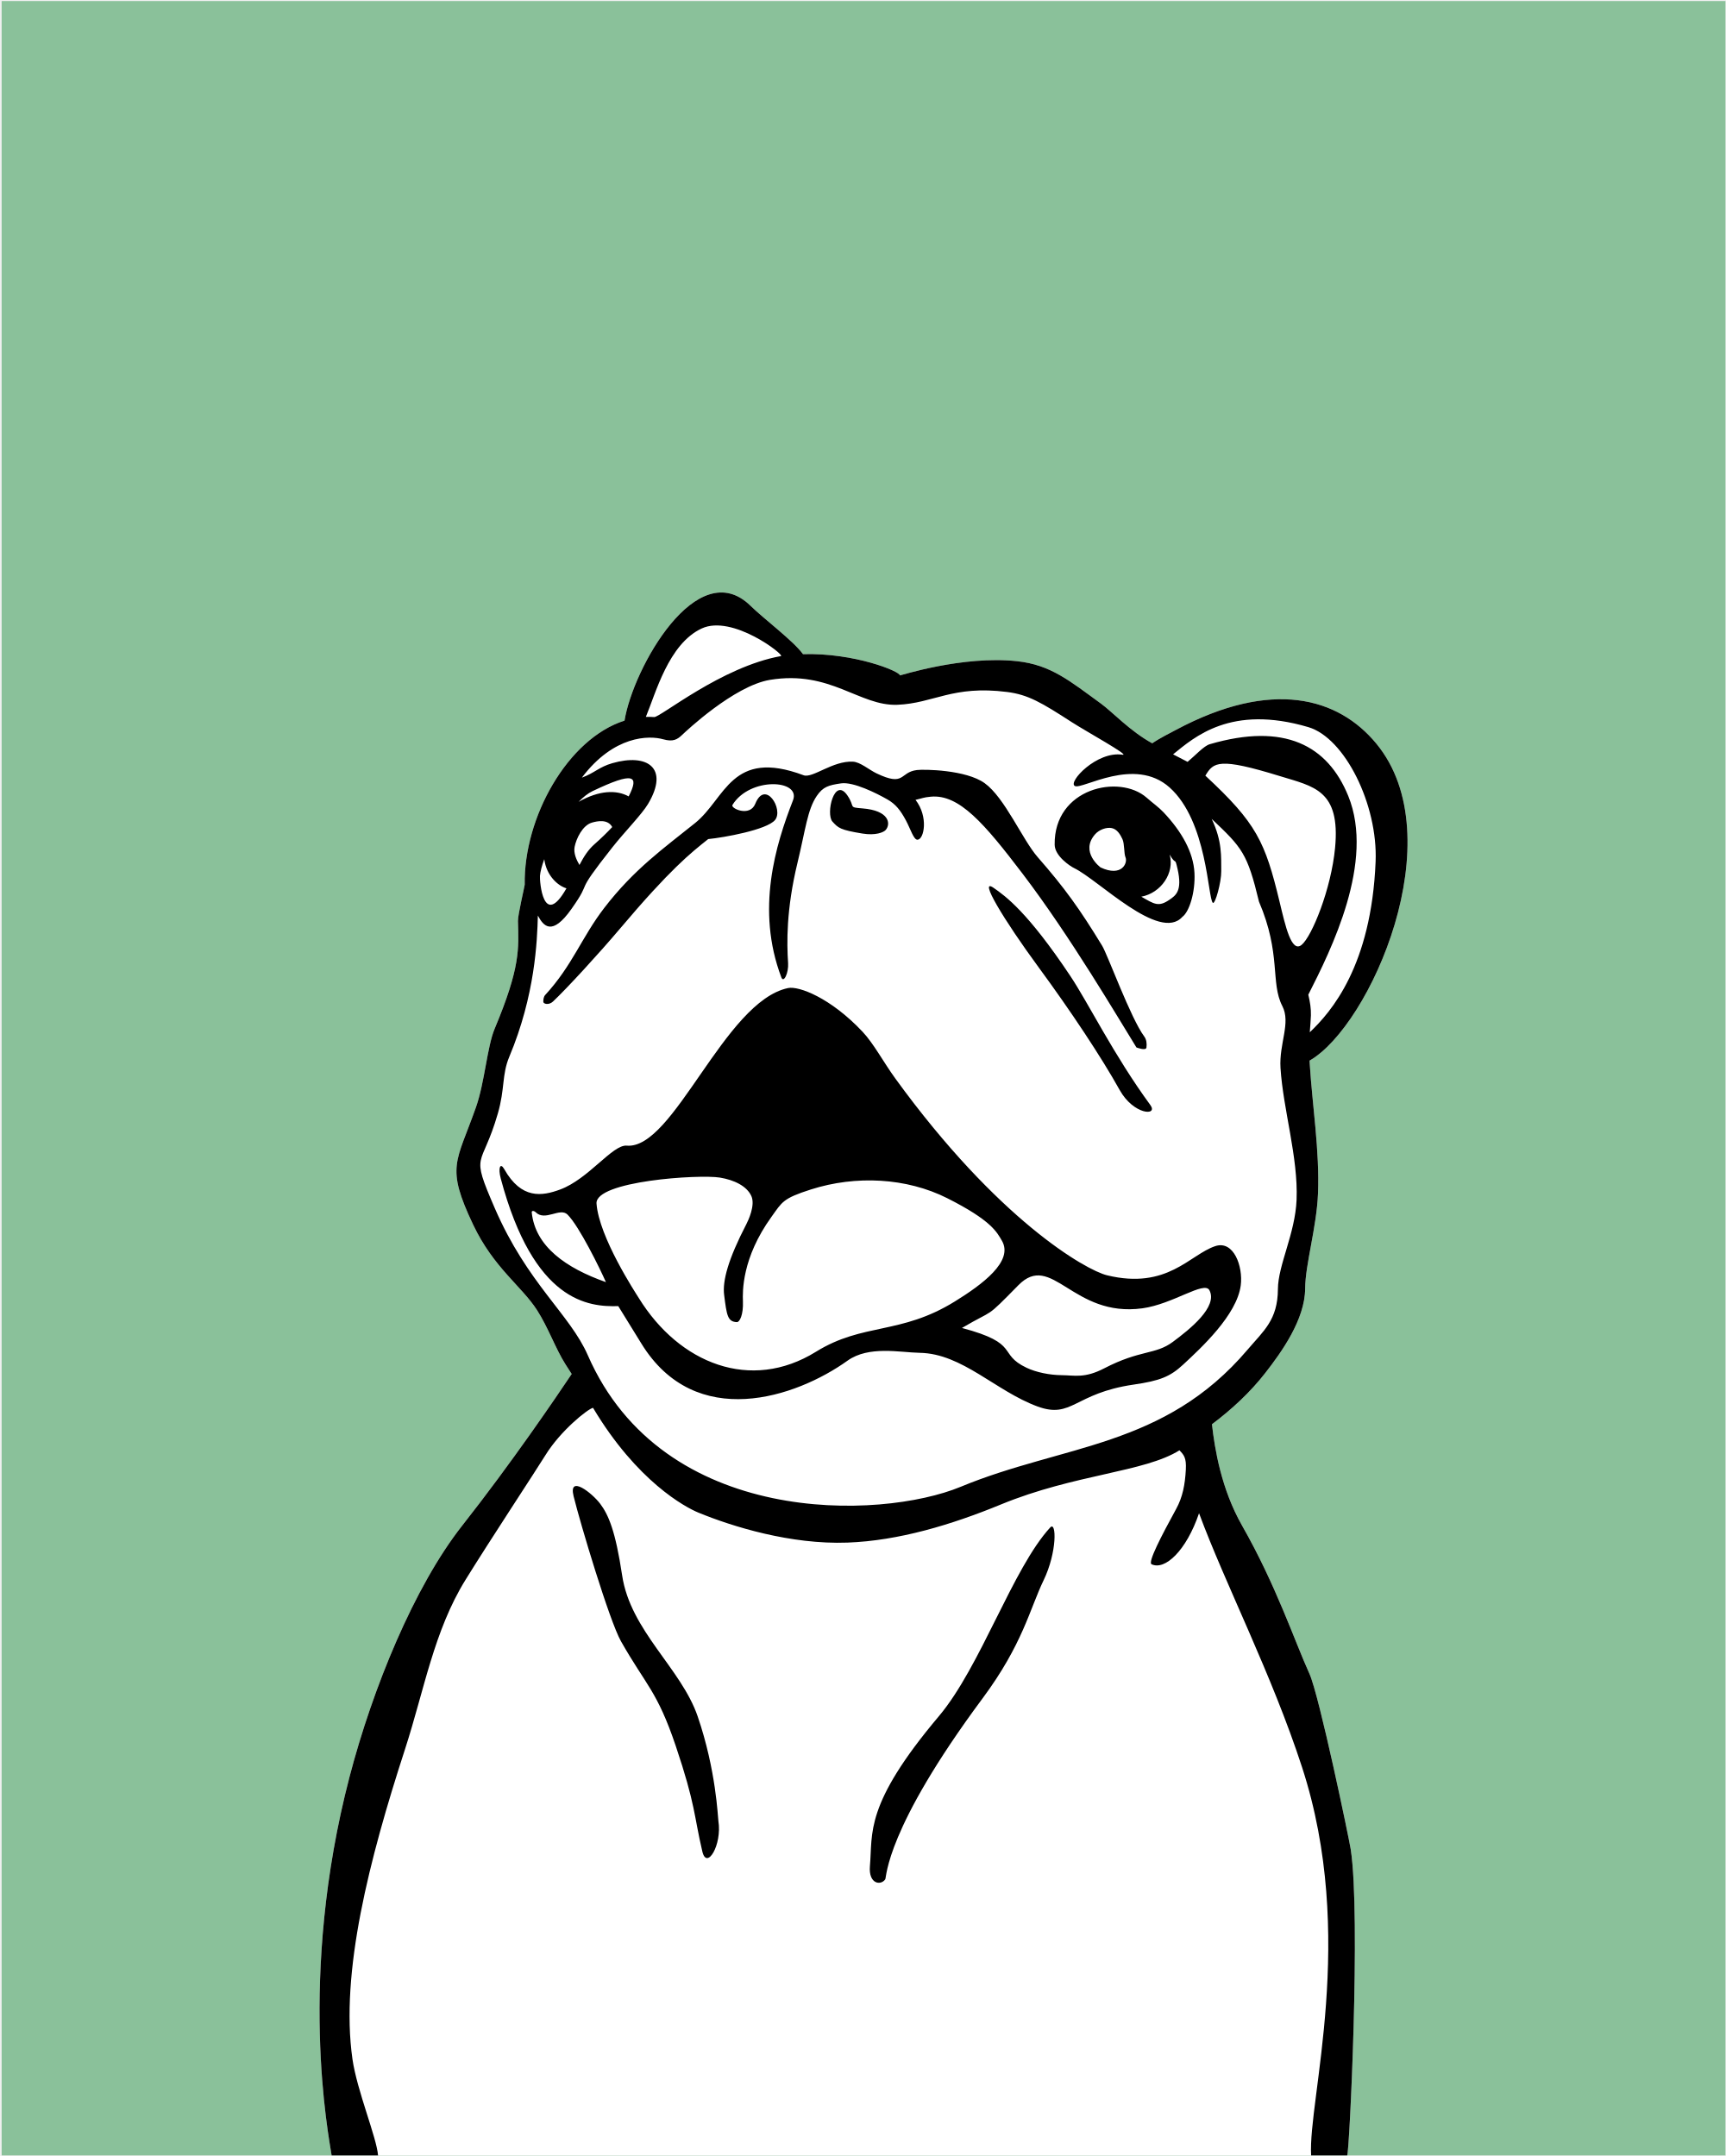
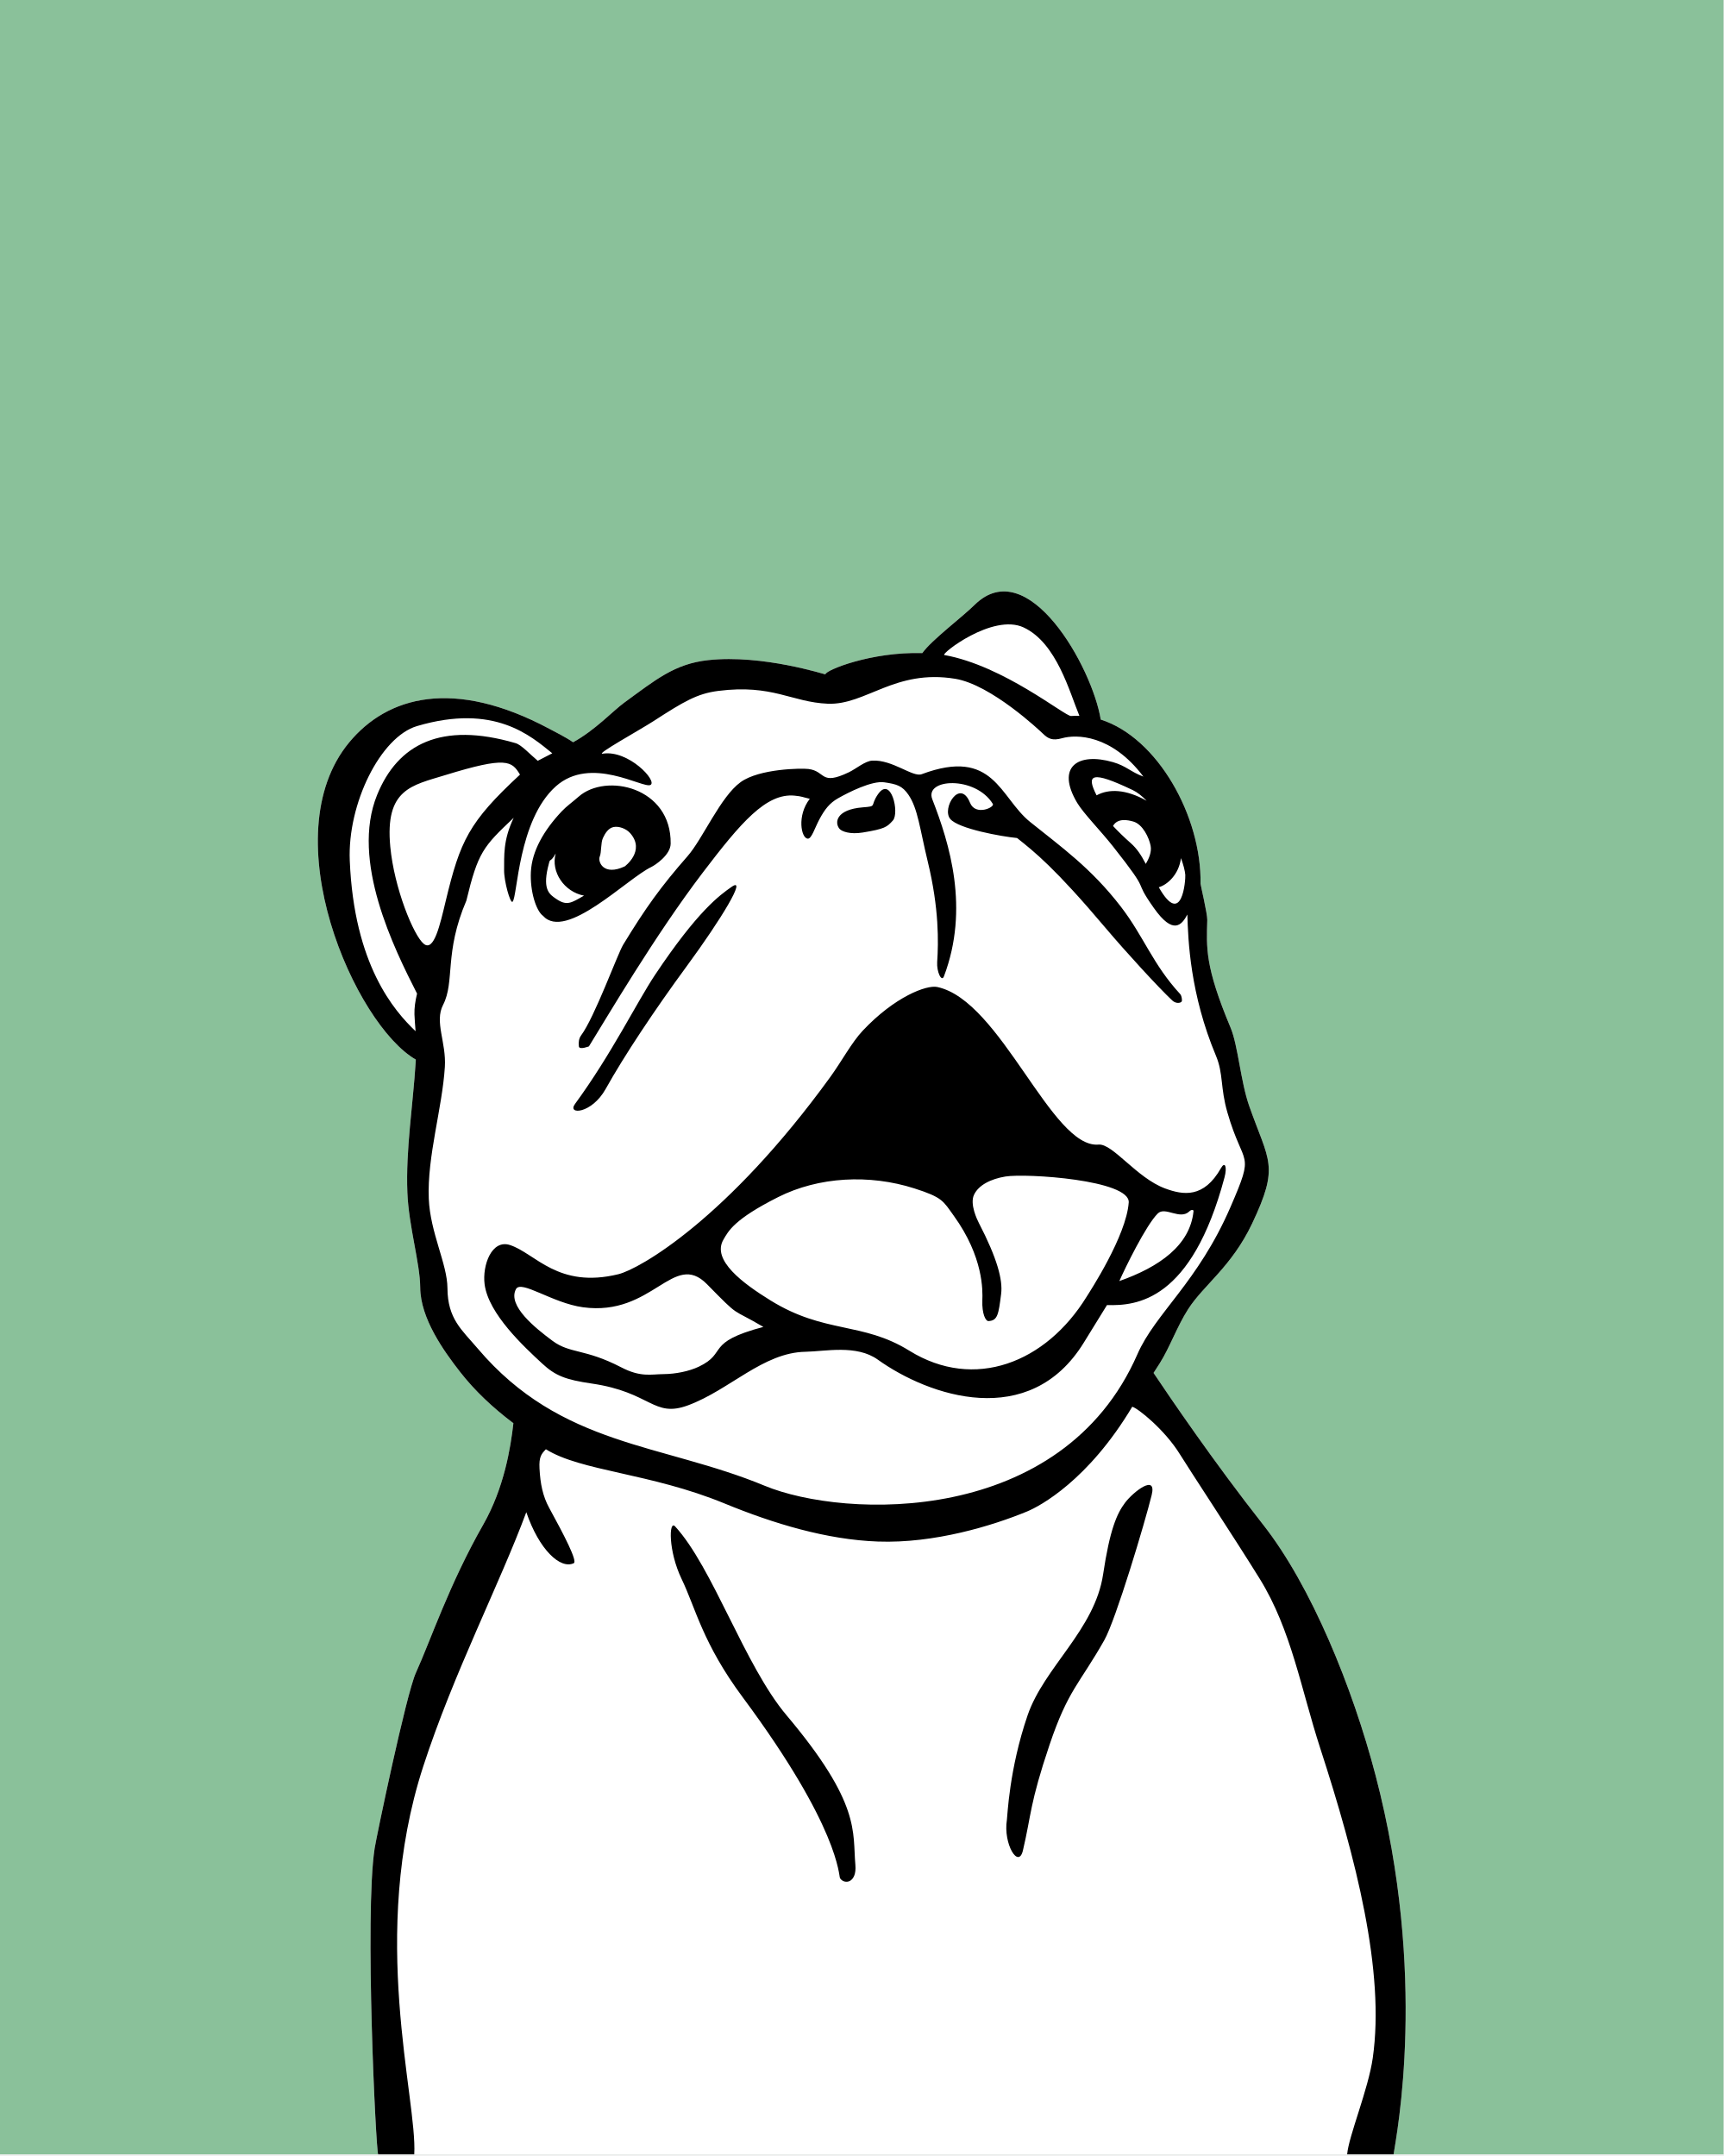
- <svg xmlns="http://www.w3.org/2000/svg" width="100%" height="100%" viewBox="0 0 946 1182" version="1.1" xml:space="preserve" style="fill-rule:evenodd;clip-rule:evenodd;stroke-linejoin:round;stroke-miterlimit:2;">
-   <g transform="matrix(1,0,0,1,-12267,-1406)">
+ <svg xmlns="http://www.w3.org/2000/svg" width="100%" height="100%" viewBox="0 0 945 1182" version="1.1" xml:space="preserve" style="fill-rule:evenodd;clip-rule:evenodd;stroke-linejoin:round;stroke-miterlimit:2;">
+   <g transform="matrix(1,0,0,1,-12267.9,-1406.58)">
    <g id="site_buldogue" transform="matrix(0.26936,0,0,0.47619,12267.9,1406.58)">
      <rect x="0" y="0" width="3507.87" height="2480.32" style="fill:rgb(138,193,154);" />
-       <g id="buldogue" transform="matrix(3.7125,0,0,3.04563,-11756.4,-1116.89)">
+       <g id="buldogue" transform="matrix(-3.7125,0,0,3.04563,15264.2,-1116.89)">
        <g id="contorno" transform="matrix(1.11491,0,0,0.753004,871.778,316.414)">
          <path d="M2719.92,1148.32L2220.64,1148.32C2219.19,1138.4 2203.67,1058.93 2229.46,958.153C2240.78,913.923 2261.15,862.885 2284.82,832.165C2309.24,800.458 2330.77,768.055 2338.66,756.03C2337.65,754.444 2336.63,752.819 2335.59,751.153C2330.66,743.209 2327.12,732.695 2321.62,723.963C2313.99,711.862 2300.27,702.701 2290.22,681.088C2276.59,651.768 2281.95,650.077 2291.62,622.071C2295.88,609.723 2297.09,591.707 2300.81,582.659C2313.51,551.718 2312.6,542.489 2312.24,528.625C2312.16,525.572 2315.57,510.96 2315.56,510.401C2314.99,476.763 2336.62,437.084 2364.63,428.04C2368.76,401.859 2400.39,344.09 2426.63,370.442C2432.99,376.831 2447.8,388.126 2452.37,394.669C2477.49,393.909 2500.07,403.294 2500.03,405.344C2500.03,405.514 2530.84,395.232 2557.64,398.204C2574.25,400.046 2583.57,408.143 2598.94,419.554C2604.42,423.624 2613.28,433.416 2624.07,439.425C2627.83,436.789 2633.14,434.108 2635.68,432.721C2682.94,406.931 2715.51,416.437 2734.21,439.546C2772.3,486.602 2731.27,581.257 2701.41,598.732C2701.44,599.255 2701.47,599.791 2701.5,600.338C2702.78,621.128 2706.42,644.238 2705.57,665.509C2704.88,682.532 2699.32,701.041 2699.25,713.143C2699.16,728.646 2687.69,745.008 2679.6,755.595C2672.35,765.074 2663.38,773.638 2653.44,781.269C2654.78,793.602 2658.01,813.818 2668.26,832.165C2684.95,862.063 2694.17,890.374 2701.34,906.479C2706.2,917.372 2720.86,989.405 2721.65,994.61C2726.7,1027.83 2720.98,1147.72 2719.92,1148.32Z" style="fill:white;" />
        </g>
        <g id="linhas" transform="matrix(1,0,0,0.689512,1110.54,366.718)">
          <path d="M2237.04,1181.1C2235.43,1170.27 2218.13,1083.49 2246.89,973.427C2259.51,925.124 2282.21,869.386 2308.6,835.837C2335.84,801.211 2359.83,765.824 2368.63,752.691C2367.51,750.959 2366.37,749.184 2365.21,747.365C2359.72,738.69 2355.76,727.208 2349.63,717.671C2341.13,704.456 2325.83,694.452 2314.62,670.849C2299.43,638.829 2305.41,636.981 2316.18,606.397C2320.93,592.912 2322.28,573.237 2326.43,563.356C2340.6,529.566 2339.58,519.487 2339.18,504.346C2339.09,501.012 2342.89,485.055 2342.88,484.444C2342.24,447.708 2366.36,404.375 2397.59,394.499C2402.19,365.907 2437.45,302.819 2466.71,331.598C2473.8,338.575 2490.31,350.909 2495.41,358.056C2523.41,357.225 2548.59,367.474 2548.54,369.713C2548.54,369.899 2582.89,358.67 2612.77,361.916C2631.29,363.927 2641.68,372.77 2658.82,385.231C2664.93,389.676 2674.8,400.37 2686.84,406.932C2691.03,404.054 2696.95,401.125 2699.78,399.611C2752.47,371.446 2788.78,381.828 2809.64,407.064C2852.1,458.453 2806.36,561.825 2773.07,580.908C2773.1,581.481 2773.13,582.065 2773.17,582.663C2774.59,605.367 2778.65,630.605 2777.7,653.835C2776.93,672.425 2770.73,692.639 2770.66,705.855C2770.56,722.786 2757.77,740.654 2748.74,752.216C2740.67,762.568 2730.66,771.921 2719.58,780.254C2721.08,793.723 2724.68,815.801 2736.1,835.837C2754.72,868.488 2764.99,899.406 2772.99,916.994C2778.4,928.891 2794.75,1007.56 2795.63,1013.24C2801.26,1049.52 2794.88,1180.45 2793.7,1181.1L2773.93,1181.1C2772.14,1150.76 2799.13,1061.07 2768.99,968.363C2752.4,917.34 2727.04,868.272 2712.5,829.038C2705.48,849.64 2693.83,860.485 2686.48,857.006C2684.32,855.983 2691.73,841.693 2699.99,826.616C2703.47,820.254 2704.82,813.444 2705.26,805.092C2705.61,798.607 2704.18,797.059 2701.76,794.536C2682.56,806.597 2644.43,807.551 2603.89,824.231C2576.9,835.338 2547.83,844.11 2519.78,845.135C2488.68,846.272 2456.72,836.369 2438.02,828.673C2430.91,825.746 2404.43,811.62 2380.32,771.235C2377.34,771.926 2362.47,783.815 2354.19,797.275C2349.12,805.516 2324.13,843.395 2310.39,865.604C2293.1,893.562 2287.76,926.109 2277.26,958.432C2257.66,1018.77 2241.67,1080.81 2248.46,1128.3C2250.92,1145.54 2261.73,1171.29 2262.49,1181.1L2237.04,1181.1ZM2540.5,1029.72C2538.11,1033.29 2531.22,1032.41 2532.1,1022.39C2533.69,1004.33 2528.88,988.956 2569.91,940.287C2592.83,913.085 2610.33,859.225 2630.93,836.829C2634.38,833.089 2634.75,850.35 2627.32,865.736C2619.7,881.514 2615.89,900.834 2593.88,930.484C2540.44,1002.47 2541.32,1028.5 2540.5,1029.72ZM2449.04,997.764C2451.12,1010.83 2442.69,1024.88 2440.24,1014.48C2435.59,994.754 2436.6,989.061 2425.66,956.596C2415.47,926.379 2409.28,923.326 2395.64,899.225C2389.31,888.033 2373.31,834.522 2369.67,819.692C2366.72,807.68 2379.75,817.888 2384.24,823.834C2388.75,829.819 2392.61,838.609 2396.28,863.099C2400.84,893.524 2428.61,913.98 2437.68,940.393C2447.85,970.044 2448.71,995.711 2449.04,997.764ZM2372.88,473.634C2375.38,468.901 2377.62,465.327 2381.22,462.156C2384.79,459.013 2388.01,455.878 2390.85,452.84C2388.4,448.365 2382.7,449.547 2379.73,450.407C2374.55,451.905 2371.13,459.182 2370.24,463.665C2369.55,467.159 2371.25,470.85 2372.88,473.634ZM2768.71,517.447C2774.32,512.876 2784.93,486.879 2787.07,464.18C2790.05,432.512 2775.38,430.632 2756.81,424.909C2723.36,414.601 2720.43,417.213 2715.96,424.673C2744.08,450.746 2748.73,460.947 2756.63,493.759C2759.8,506.935 2763.1,522.017 2768.71,517.447ZM2773.2,565.349C2784.89,554.243 2806.93,529.023 2809.28,471.799C2810.57,440.532 2792.38,403.965 2772.42,398.065C2729.9,385.496 2709.92,403.587 2698.26,412.983C2701.56,414.697 2704.34,416.113 2706.22,417.099C2710.39,413.654 2715.1,408.38 2718.37,407.425C2759.23,395.484 2782.96,407.94 2794.3,435.837C2808.95,471.873 2784.95,520.059 2772.39,544.747C2773.38,548.813 2773.92,552.551 2773.82,556.097C2773.74,558.891 2773.44,561.8 2773.2,565.349ZM2353.6,470.454C2352.26,474.116 2351.42,477.318 2351.23,479.627C2351.02,482.3 2352.93,509.028 2365.76,486.43C2361.2,485.124 2354.76,479.6 2353.6,470.454ZM2670.55,413.189C2675.08,413.89 2650.4,400.29 2642.81,395.379C2626.12,384.59 2618.88,380.261 2607.25,378.784C2577.43,374.996 2567.06,385.001 2547.22,385.809C2526.37,386.659 2510.48,366.683 2477.33,372.145C2457.56,375.403 2430.85,400.711 2429.25,402.244C2426.49,404.897 2424.18,406.252 2418.77,404.721C2411.11,402.551 2391.74,402.502 2374.2,425.754C2381.19,423.193 2383.53,419.949 2390.91,417.824C2409.91,412.351 2422.36,420.222 2410.48,440.173C2407.06,445.911 2397.63,455.471 2390.92,463.968C2368.58,492.218 2380.94,480.119 2368.48,497.776C2357.8,512.9 2353.16,507.141 2350.09,501.372C2349.71,515.39 2348.59,545.012 2334.42,578.802C2330.28,588.683 2332.11,596.179 2328.14,609.914C2319.2,640.86 2312.75,630.102 2326.49,661.835C2344.37,703.111 2367.67,719.979 2377.47,742.431C2418.74,836.883 2537.95,832.733 2581.88,814.525C2638.14,791.202 2693.32,793.263 2739.1,739.358C2747.86,729.041 2755.63,723.112 2755.73,706.182C2755.8,692.966 2765.2,675.78 2765.96,657.189C2766.91,633.959 2758.57,607.608 2757.15,584.904C2756.31,571.481 2762.94,560.253 2758.14,550.951C2751.51,538.077 2757.66,522.486 2745.36,493.759C2738.98,467.253 2736.17,464.181 2719.42,448.364C2725.36,460.782 2724.56,469.395 2724.67,477.065C2724.75,483.039 2721.3,495.476 2720.06,494.384C2717.27,491.928 2717.13,449.72 2696.35,431.137C2677.14,413.955 2648.54,432.415 2644.45,430.351C2640.37,428.287 2656.47,411.011 2670.55,413.189ZM2528.07,456.419C2515.86,454.417 2514.76,453.401 2511.54,449.834C2507.81,445.691 2512.53,424.915 2519.78,435.549C2524.23,442.089 2519.93,441.97 2528.07,442.622C2542.62,443.787 2543.64,450.946 2540.82,454.36C2539.62,455.816 2535.08,457.569 2528.07,456.419ZM2541.7,437.715C2535.77,434.323 2522.99,427.911 2516.27,428.892C2509.45,429.887 2506.38,430.747 2502.95,435.801C2497.83,443.359 2496.78,454.314 2492.41,472.378C2486.16,498.159 2486.52,516.542 2487.25,527.445C2487.6,532.704 2484.84,538.677 2483.54,535.254C2469.46,498.04 2480.43,462.544 2489.93,438.187C2494.41,426.7 2466.26,425.254 2456.74,440.74C2455.6,442.585 2466.26,447.515 2469.25,440.095C2474.73,426.512 2484.91,443.22 2480.08,448.991C2475.58,454.371 2452.04,458.61 2443.45,459.437C2433.92,467.006 2422.76,475.78 2394.86,508.83C2383.87,521.848 2365.99,541.334 2358.4,548.478C2356.1,550.645 2353.08,549.832 2353.07,548.646C2353.05,547.334 2353.29,545.791 2354.1,544.917C2369.03,528.725 2374.04,513.333 2386.52,497.12C2402.81,475.949 2419.17,464.397 2436.31,450.612C2453.02,437.174 2456.11,409.6 2495.73,424.442C2500.63,426.279 2511.68,416.411 2522.8,416.998C2526.82,417.21 2531.64,421.462 2535.68,423.393C2551.46,430.937 2548.19,422.805 2557.81,421.59C2561.7,421.099 2584.76,421.403 2594.99,428.785C2606.04,436.75 2615.7,459.796 2624.09,469.377C2638.83,486.204 2647.03,497.644 2659.38,517.903C2662.47,522.989 2675.03,557.668 2682.45,567.641C2683.73,569.37 2683.93,571.565 2683.68,573.676C2683.45,575.746 2678.17,573.661 2678.17,573.661C2668.34,557.809 2642.03,512.905 2615.74,478.373C2594.86,450.949 2581.02,434.717 2565.43,436.201C2561.24,436.599 2561.1,437.024 2557.09,437.932C2564.29,447.189 2561.8,459.608 2558.19,459.787C2556.09,459.891 2554.42,454.072 2551.85,449.244C2548.81,443.546 2546.14,440.257 2541.7,437.715ZM2644.05,475.358C2641.93,474.35 2633.45,468.775 2633.36,462.553C2632.91,431.466 2668.84,423.589 2683.79,436.746C2687.43,439.945 2690.35,441.91 2693.07,444.795C2702.98,455.308 2709.42,466.631 2709.99,478.023C2710.52,488.513 2707.16,499.346 2703.34,502.098C2690.81,516.019 2657.34,481.741 2644.05,475.358ZM2664.72,453.425C2661.85,452.797 2657.75,454.234 2655.49,456.841C2647.07,466.526 2658.49,474.962 2658.52,474.978C2670.18,480.457 2673.49,472.474 2672.2,469.468C2671.26,467.271 2671.73,462.093 2670.49,459.419C2669.32,456.906 2667.59,454.053 2664.72,453.425ZM2680.86,491.021C2687.99,495.109 2690.29,496.817 2696.26,492.708C2699.7,490.346 2703.47,487.911 2700.72,475.817C2699.08,468.658 2700.09,474.39 2696.38,467.917C2699.2,477.926 2691.74,488.975 2680.86,491.021ZM2599.88,486.168C2606.54,490.784 2618.59,499.488 2641.89,534.409C2651.78,549.219 2665.72,577.809 2685.8,605.234C2690.29,611.378 2676.63,610.726 2668.98,596.987C2658.99,579.036 2642.25,553.815 2624.6,529.782C2605.34,503.556 2591.38,480.275 2599.88,486.168ZM2394.16,715.49C2377.89,715.965 2347.84,713.337 2329.74,645.521C2328.18,639.673 2329.49,636.549 2331.65,640.373C2341.07,657.05 2352.36,655.23 2362.29,651.559C2377.91,645.79 2391.03,626.824 2398.79,627.508C2424.61,629.783 2452.21,548.51 2487.22,541.109C2493.06,539.875 2510.5,546.392 2528.07,565.073C2534.18,571.574 2539.52,581.726 2545.92,590.551C2602.23,668.219 2650.41,695.755 2662.08,698.588C2695.19,706.621 2707.36,687.257 2721.37,682.604C2731.53,679.227 2736.69,693.798 2735.36,704.09C2733.27,720.35 2713.58,738.48 2703.79,747.55C2696.63,754.185 2691.07,756.41 2676.63,758.512C2643.98,763.269 2642.92,777.493 2623.88,770.471C2601.03,762.048 2582.7,741.495 2559.45,741.093C2548.59,740.906 2531.51,737.022 2519.78,745.42C2491.72,765.486 2436.57,784.374 2406.85,736.054C2404.11,731.595 2396.75,719.662 2394.16,715.49ZM2718.17,706.754C2715.38,701.494 2698.22,714.384 2681.48,716.684C2643.16,721.948 2631.89,685.279 2613.45,704.043C2594.62,723.214 2601.09,716.528 2582.54,727.46C2614.89,736.06 2601.82,741.597 2617.93,749.268C2623.23,751.789 2630.64,753.291 2637.2,753.344C2644.3,753.4 2649.72,755.196 2660.5,749.606C2680.42,739.274 2688.51,742.247 2698.12,735.105C2707.41,728.202 2722.99,715.84 2718.17,706.754ZM2366.35,665.309C2362.21,661.192 2354.09,669.183 2348.89,664.02C2348.01,663.154 2346.62,663.028 2346.73,664.085C2348.62,682.787 2365.51,694.618 2387.39,702.334C2384.23,695.147 2372.77,671.695 2366.35,665.309ZM2459.18,724.26C2454.08,724.073 2453.6,720.539 2452.19,709.364C2451.21,701.686 2454.36,689.851 2464.42,670.441C2465.36,668.629 2469.39,660.199 2467.11,655.149C2464.64,649.689 2457.76,646.324 2449.87,645.02C2438.51,643.145 2381.34,646.89 2382.24,659.275C2383.59,677.672 2403.64,708.204 2405.39,711.025C2427.62,747.053 2466.78,762.66 2502.51,740.51C2528.35,724.493 2548.84,731.365 2578.6,712.957C2593.6,703.678 2611.02,690.913 2604.43,679.606C2601.68,674.901 2598.65,668.501 2574.47,656.313C2552.21,645.093 2524.4,643.653 2499.76,651.527C2484.24,656.485 2484.03,658.354 2478.1,666.589C2461.87,689.107 2462.28,707.571 2462.49,712.855C2462.77,720.316 2460.67,724.315 2459.18,724.26ZM2372.42,439.016C2383.8,432.607 2393.2,432.385 2399.86,436.038C2405.73,424.522 2402.8,422.295 2380.04,433.156C2377.52,434.357 2374.95,436.409 2372.42,439.016ZM2483.34,359.109C2485.61,358.701 2456.78,336.083 2439.85,343.993C2421.68,352.482 2414.66,379.604 2409.28,392.452C2410.79,392.399 2412.31,392.429 2413.84,392.544C2417.16,392.794 2450.69,364.97 2483.34,359.109Z" />
        </g>
      </g>
    </g>
  </g>
</svg>
